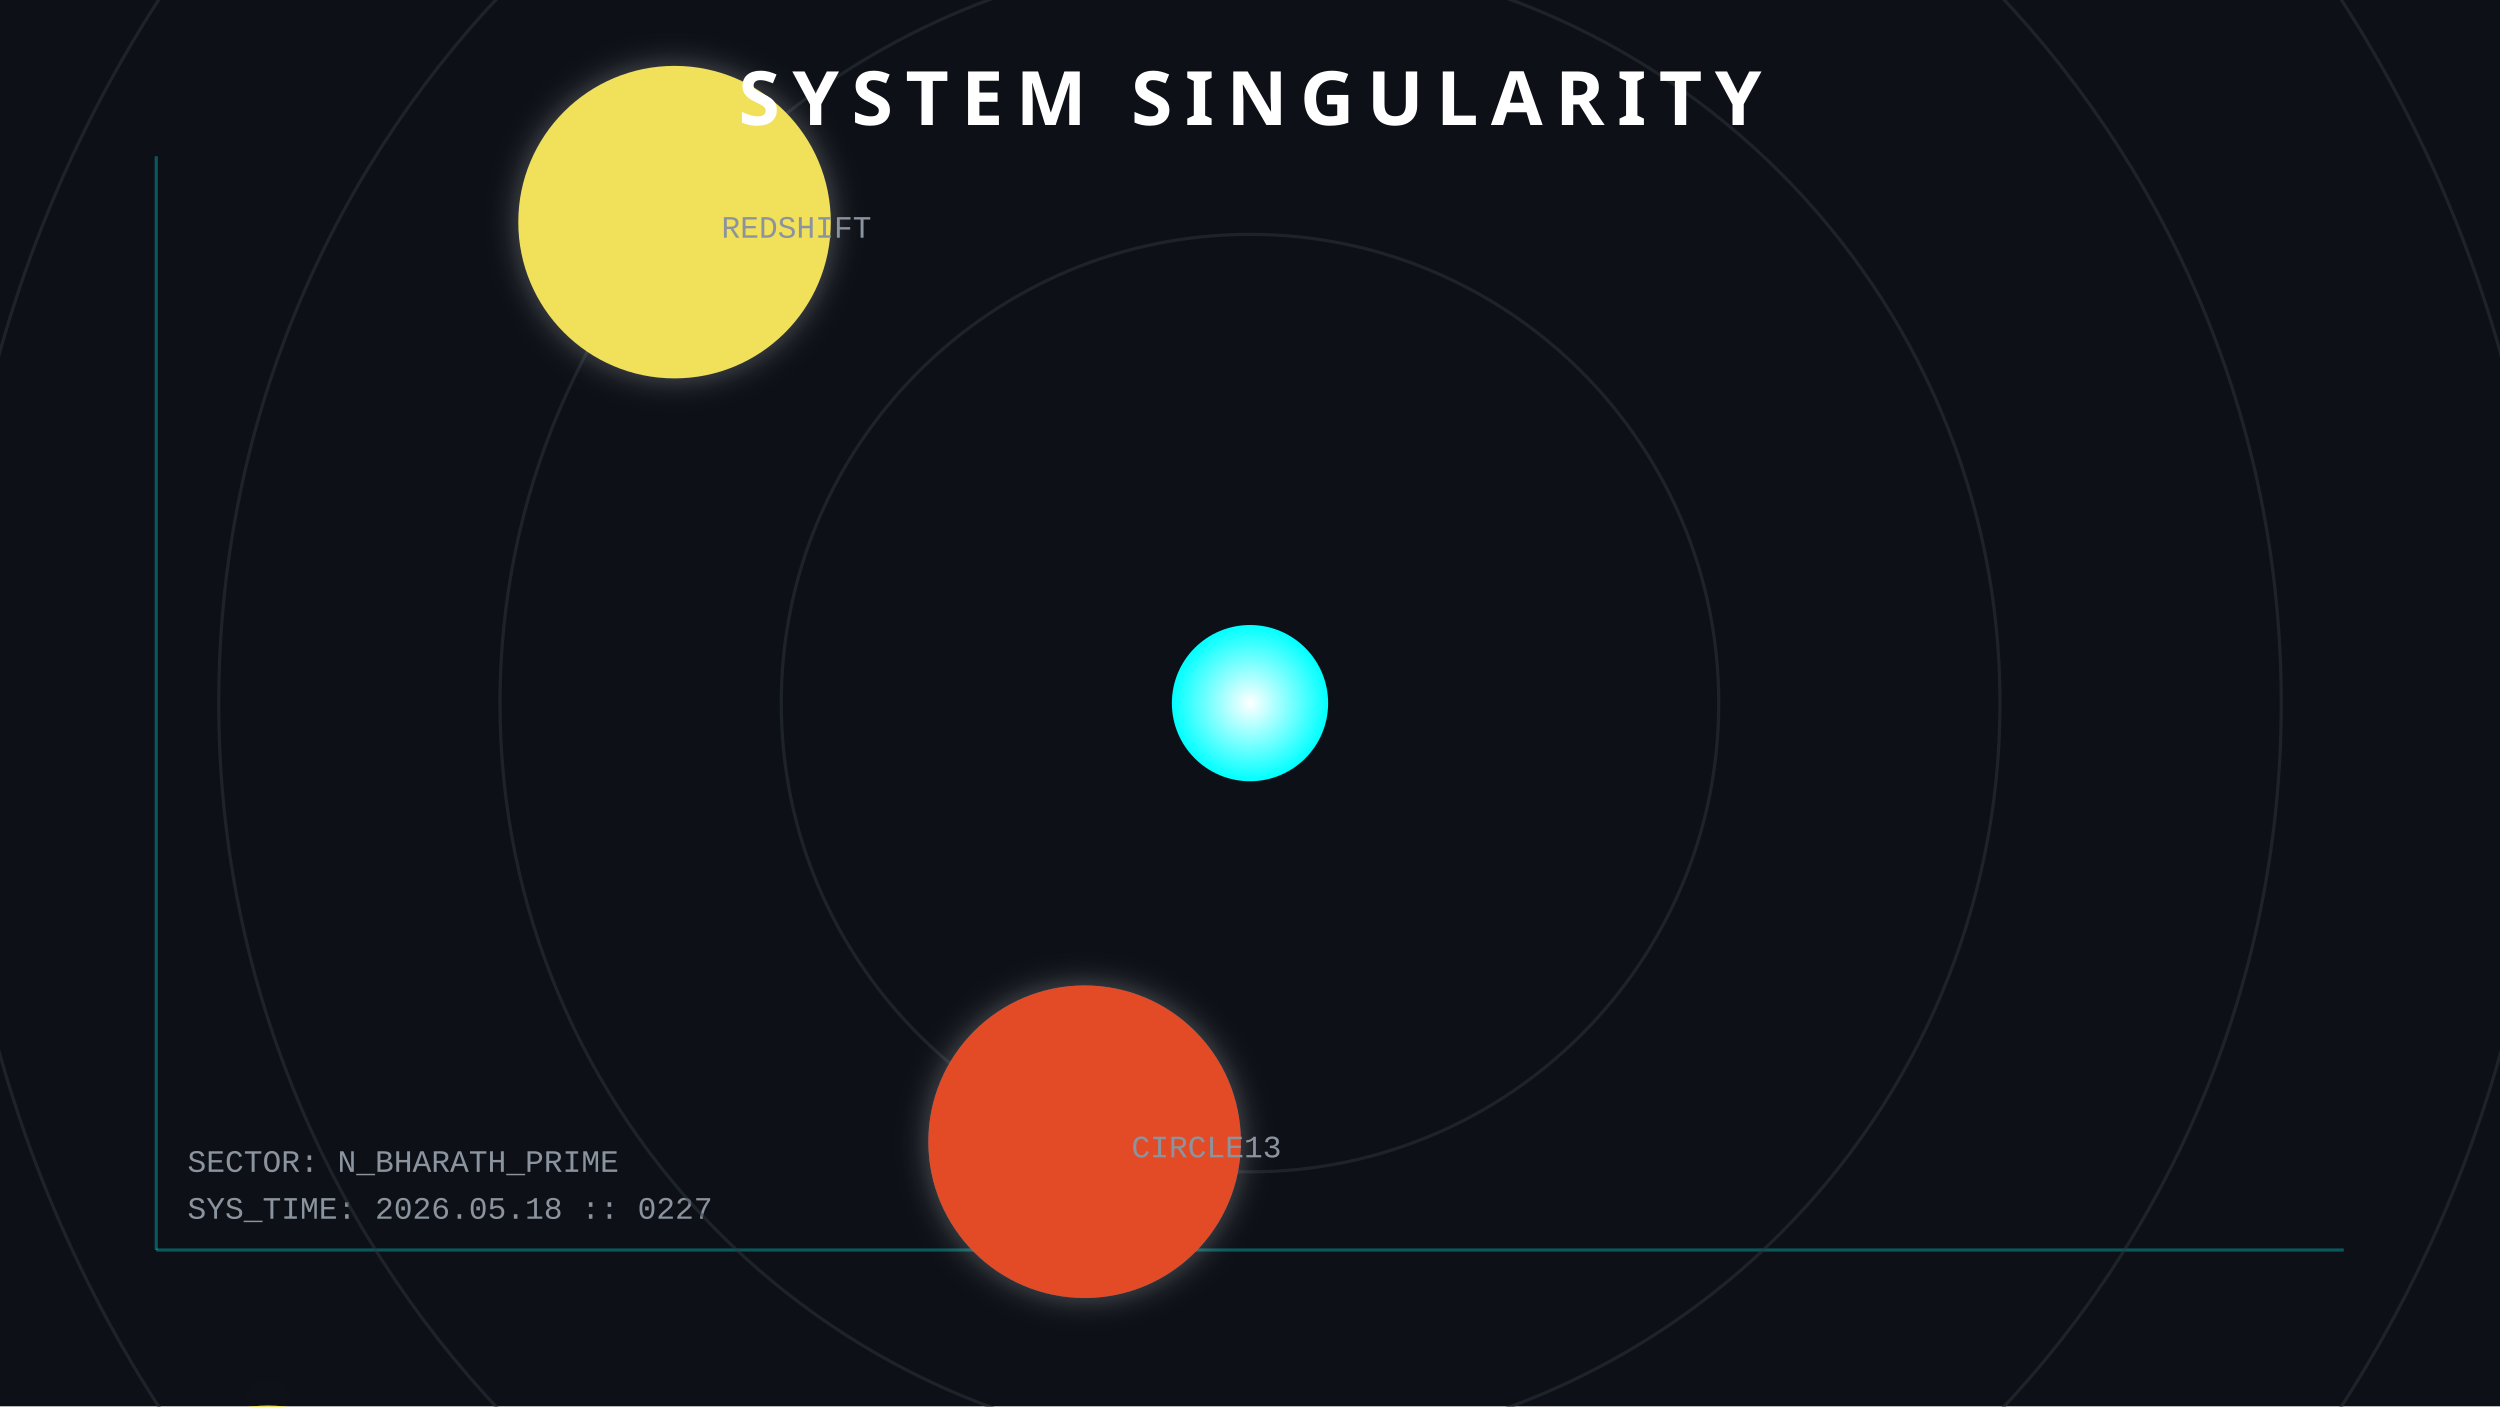
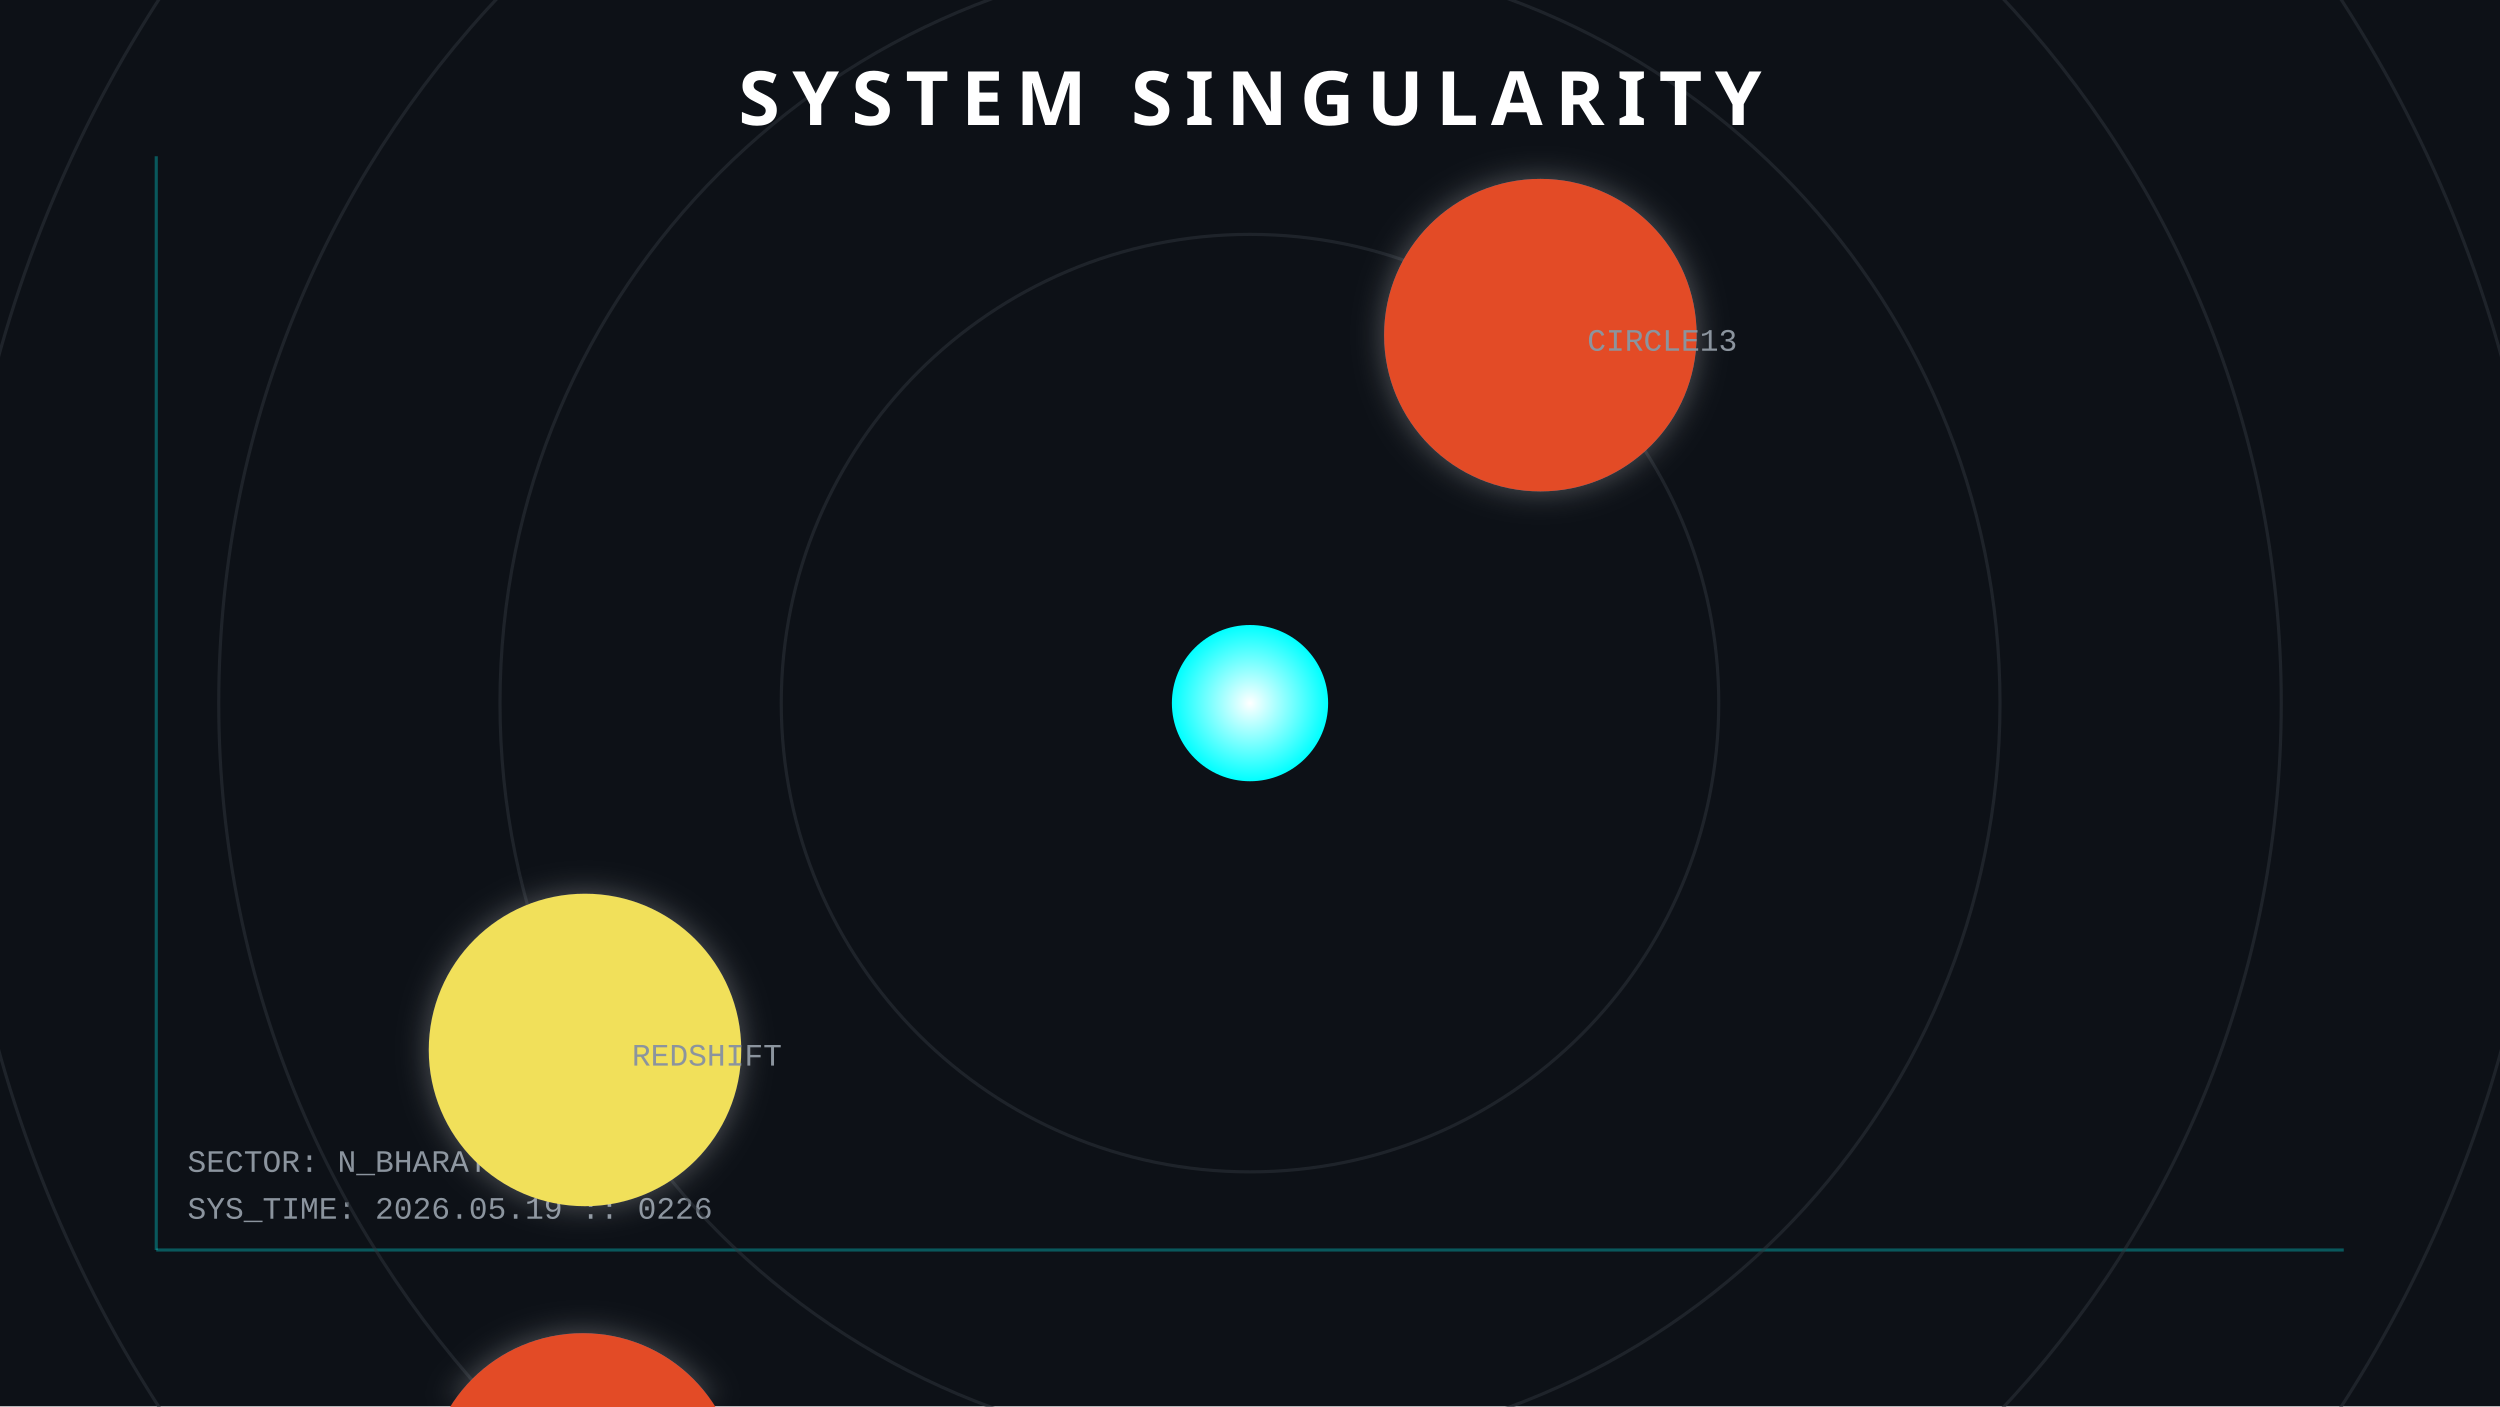
<svg xmlns="http://www.w3.org/2000/svg" width="800" height="450">
  <style>
        .orbit { fill: none; stroke: #30363d; stroke-width: 1; opacity: 0.5; }
        .planet { filter: drop-shadow(0 0 5px rgba(255,255,255,0.3)); }
        .text { font-family: 'Courier New', monospace; fill: #8b949e; font-size: 10px; }
        .title { font-family: sans-serif; fill: white; font-weight: bold; font-size: 24px; letter-spacing: 4px; }
        .hud-line { stroke: #00ffff; stroke-width: 1; opacity: 0.3; }
        
        /* ANIMATIONS */
        @keyframes pulse { 0% { r: 25; opacity: 0.8; } 50% { r: 30; opacity: 0.4; } 100% { r: 25; opacity: 0.8; } }
        .sun { animation: pulse 4s infinite; }
    </style>
  <rect width="100%" height="100%" fill="#0d1117" />
  <line x1="50" y1="50" x2="50" y2="400" class="hud-line" />
  <line x1="50" y1="400" x2="750" y2="400" class="hud-line" />
-   <text x="60" y="390" class="text">SYS_TIME: 2026.05.18 :: 0227</text>
+   <text x="60" y="390" class="text">SYS_TIME: 2026.05.19 :: 0226</text>
  <text x="60" y="375" class="text">SECTOR: N_BHARATH_PRIME</text>
  <circle cx="400" cy="225" r="25" fill="url(#grad1)" class="sun" />
  <defs>
    <radialGradient id="grad1" cx="50%" cy="50%" r="50%" fx="50%" fy="50%">
      <stop offset="0%" style="stop-color:white;stop-opacity:1" />
      <stop offset="100%" style="stop-color:#00ffff;stop-opacity:1" />
    </radialGradient>
  </defs>
  <circle cx="400" cy="225" r="150.0" class="orbit" />
-   <circle cx="347.071" cy="365.351" r="50" fill="#e34c26" class="planet" />
-   <text x="362.071" y="370.351" class="text" fill="white">CIRCLE13</text>
+   <circle cx="492.917" cy="107.244" r="50" fill="#e34c26" class="planet" />
+   <text x="507.917" y="112.244" class="text" fill="white">CIRCLE13</text>
  <circle cx="400" cy="225" r="240.0" class="orbit" />
-   <circle cx="215.855" cy="71.083" r="50" fill="#f1e05a" class="planet" />
-   <text x="230.855" y="76.083" class="text" fill="white">REDSHIFT</text>
+   <circle cx="187.203" cy="335.985" r="50" fill="#f1e05a" class="planet" />
+   <text x="202.203" y="340.985" class="text" fill="white">REDSHIFT</text>
  <circle cx="400" cy="225" r="330.0" class="orbit" />
-   <circle cx="407.969" cy="-104.904" r="50" fill="#e34c26" class="planet" />
-   <text x="422.969" y="-99.904" class="text" fill="white">ALVRYN-AI</text>
+   <circle cx="186.493" cy="476.624" r="50" fill="#e34c26" class="planet" />
+   <text x="201.493" y="481.624" class="text" fill="white">ALVRYN-AI</text>
  <circle cx="400" cy="225" r="415.422" class="orbit" />
-   <circle cx="85.766" cy="496.721" r="46.948" fill="#f1e05a" class="planet" />
-   <text x="100.766" y="501.721" class="text" fill="white">DRIFT-CIRCLE13</text>
+   <circle cx="466.969" cy="634.989" r="46.948" fill="#f1e05a" class="planet" />
+   <text x="481.969" y="639.989" class="text" fill="white">DRIFT-CIRCLE13</text>
  <circle cx="400" cy="225" r="461.81" class="orbit" />
-   <circle cx="608.023" cy="637.304" r="20.925" fill="#2b7489" class="planet" />
-   <text x="623.023" y="642.304" class="text" fill="white">DSATM-EXAM-SYSTEM-</text>
-   <circle cx="400" cy="225" r="504.942" class="orbit" />
-   <circle cx="126.337" cy="-199.352" r="18.755" fill="#8b949e" class="planet" />
-   <text x="141.337" y="-194.352" class="text" fill="white">NBHARATH1306</text>
-   <circle cx="400" cy="225" r="547.174" class="orbit" />
-   <circle cx="943.847" cy="285.255" r="18.155" fill="#e34c26" class="planet" />
-   <text x="958.847" y="290.255" class="text" fill="white">WEBSITE-EQUDATOR-TRADING-PLATFORM</text>
-   <circle cx="400" cy="225" r="578.007" class="orbit" />
-   <circle cx="-104.918" cy="-56.336" r="10.555" fill="#8b949e" class="planet" />
-   <text x="-89.918" y="-51.336" class="text" fill="white">FLASK</text>
-   <circle cx="400" cy="225" r="608.28" class="orbit" />
-   <circle cx="-97.368" cy="575.186" r="10.182" fill="#8b949e" class="planet" />
-   <text x="-82.368" y="580.186" class="text" fill="white">HCF-INTERNSHIP</text>
-   <circle cx="400" cy="225" r="637.149" class="orbit" />
-   <circle cx="392.976" cy="862.11" r="9.246" fill="#8b949e" class="planet" />
+   <circle cx="425.318" cy="-236.115" r="20.925" fill="#2b7489" class="planet" />
+   <text x="440.318" y="-231.115" class="text" fill="white">DSATM-EXAM-SYSTEM-</text>
+   <circle cx="400" cy="225" r="504.945" class="orbit" />
+   <circle cx="869.159" cy="38.294" r="18.757" fill="#8b949e" class="planet" />
+   <text x="884.159" y="43.294" class="text" fill="white">NBHARATH1306</text>
+   <circle cx="400" cy="225" r="547.178" class="orbit" />
+   <circle cx="829.511" cy="-114.004" r="18.155" fill="#e34c26" class="planet" />
+   <text x="844.511" y="-109.004" class="text" fill="white">WEBSITE-EQUDATOR-TRADING-PLATFORM</text>
+   <circle cx="400" cy="225" r="578.01" class="orbit" />
+   <circle cx="237.479" cy="-329.691" r="10.555" fill="#8b949e" class="planet" />
+   <text x="252.479" y="-324.691" class="text" fill="white">FLASK</text>
+   <circle cx="400" cy="225" r="608.283" class="orbit" />
+   <circle cx="926.924" cy="528.907" r="10.182" fill="#8b949e" class="planet" />
+   <text x="941.924" y="533.907" class="text" fill="white">HCF-INTERNSHIP</text>
+   <circle cx="400" cy="225" r="637.152" class="orbit" />
+   <circle cx="964.458" cy="520.55" r="9.246" fill="#8b949e" class="planet" />
  <text x="400" y="40" text-anchor="middle" class="title">SYSTEM SINGULARITY</text>
</svg>
